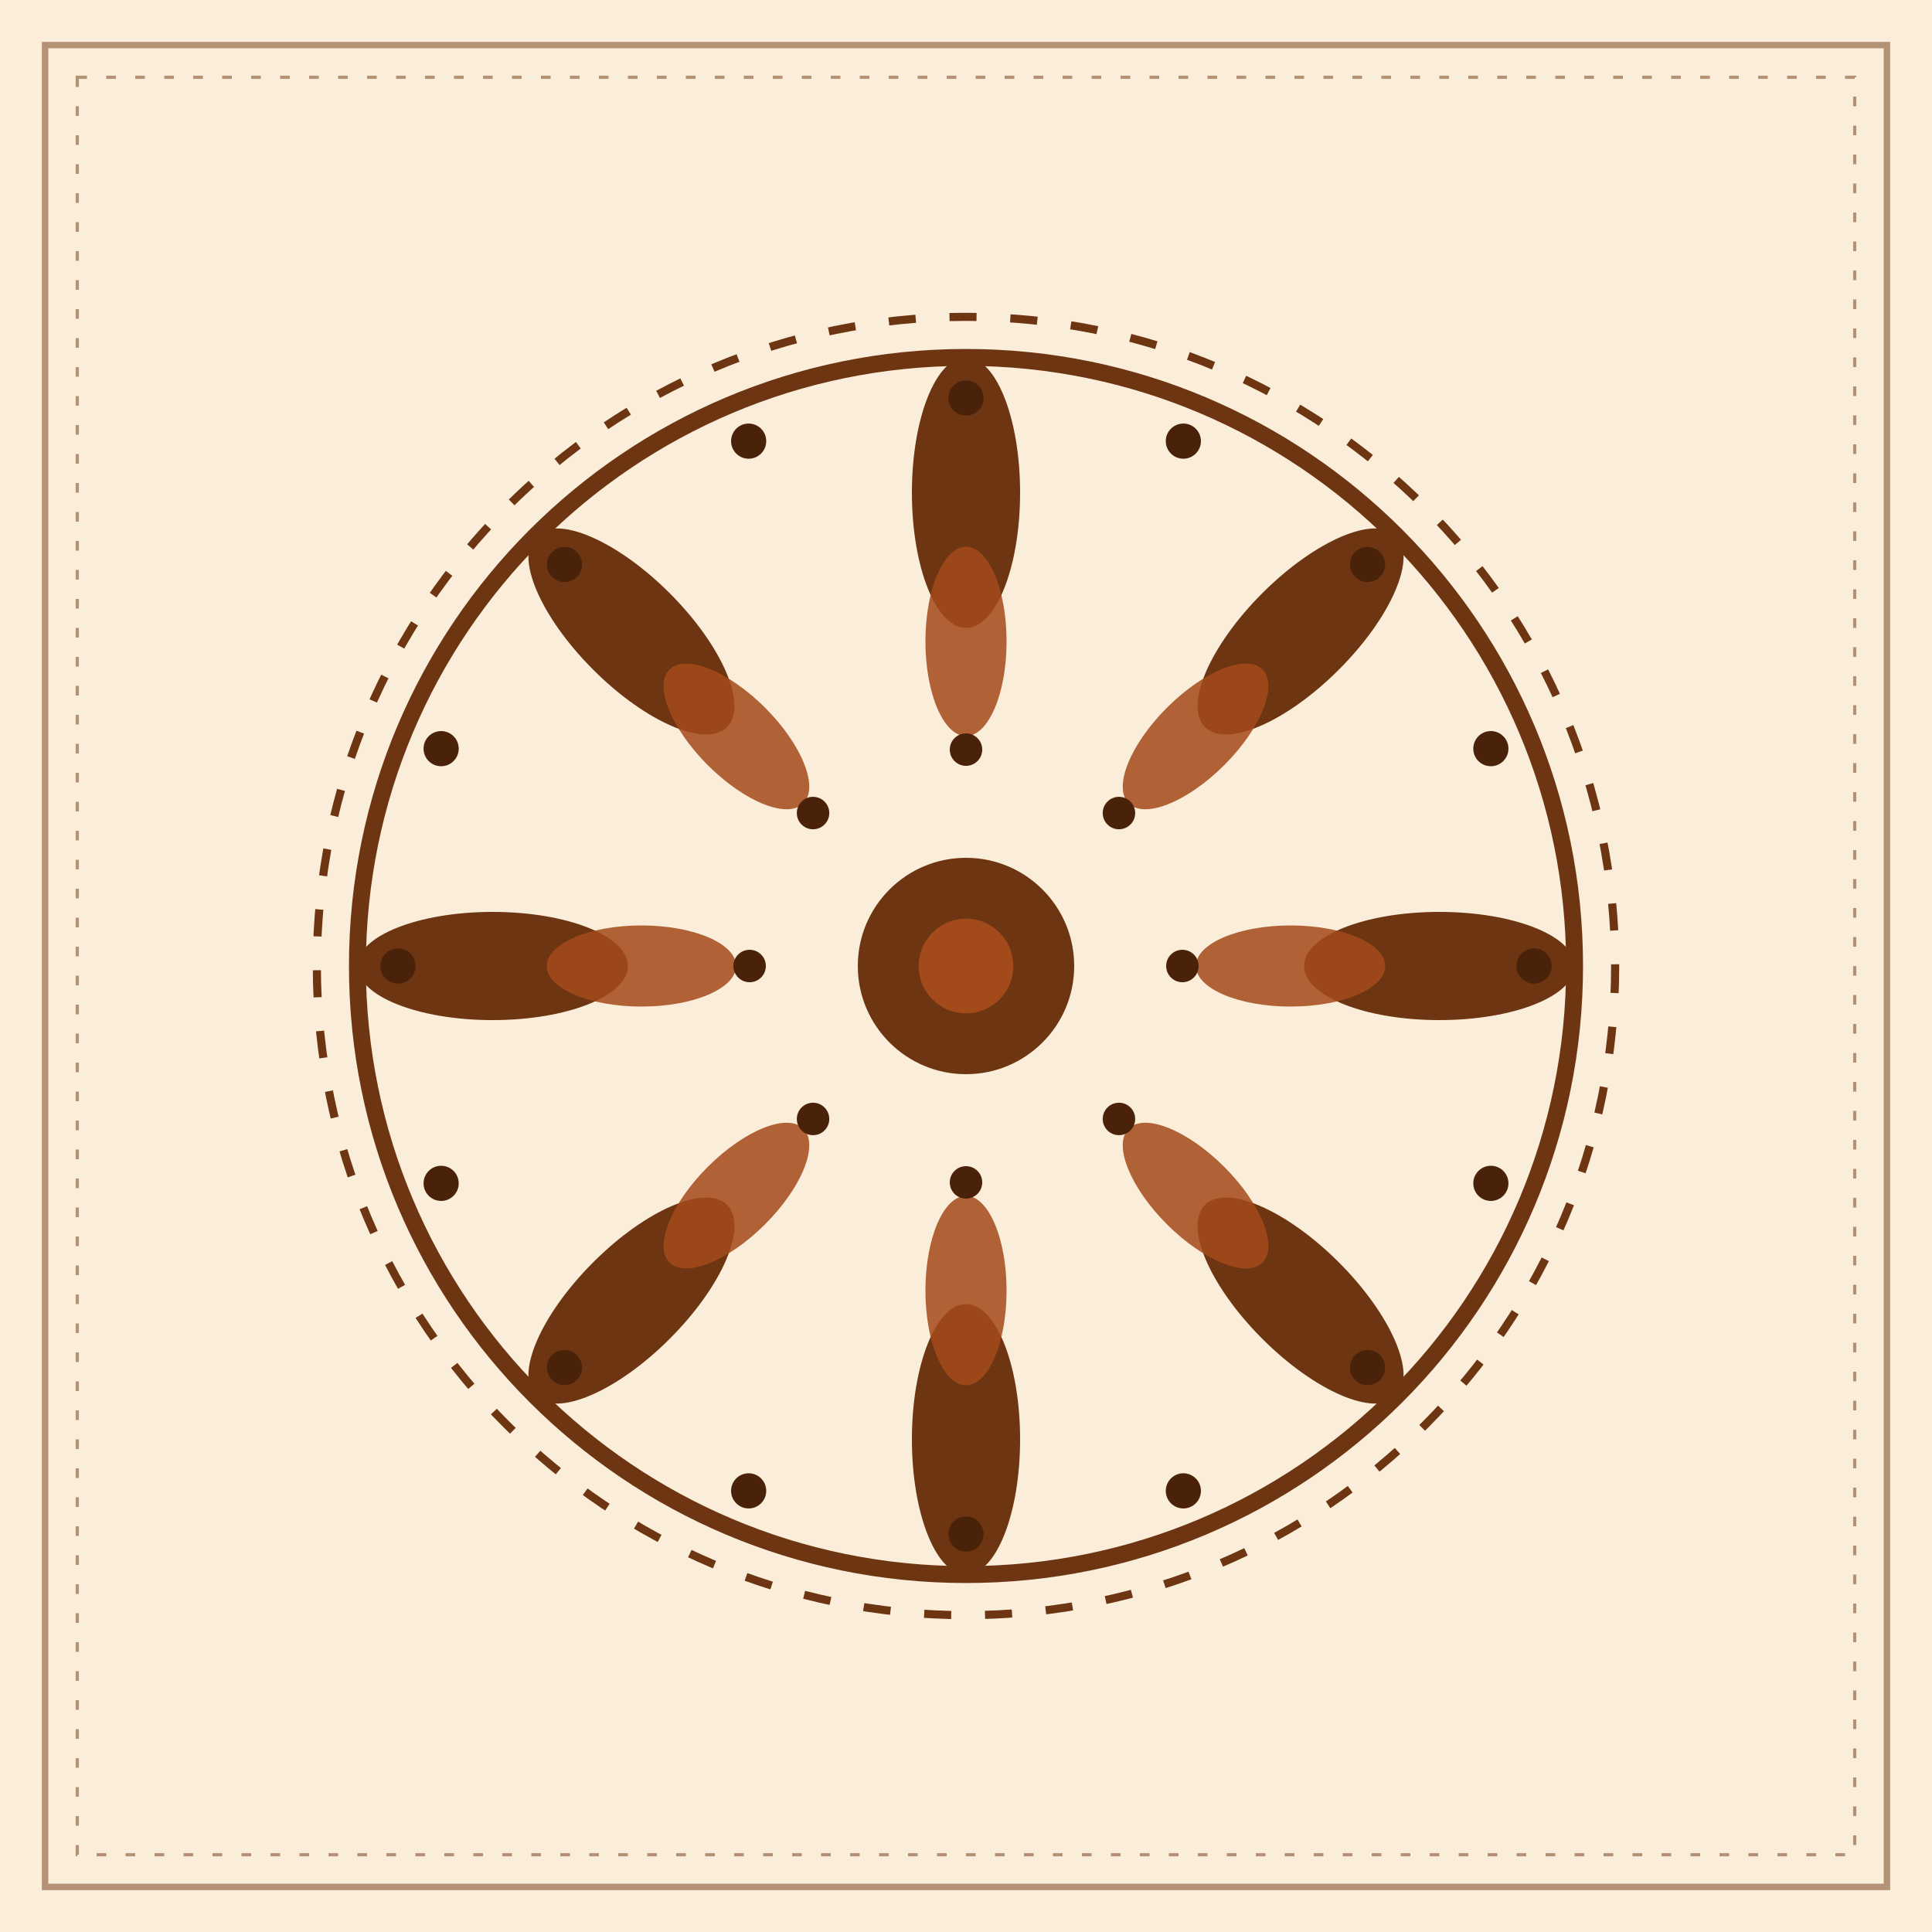
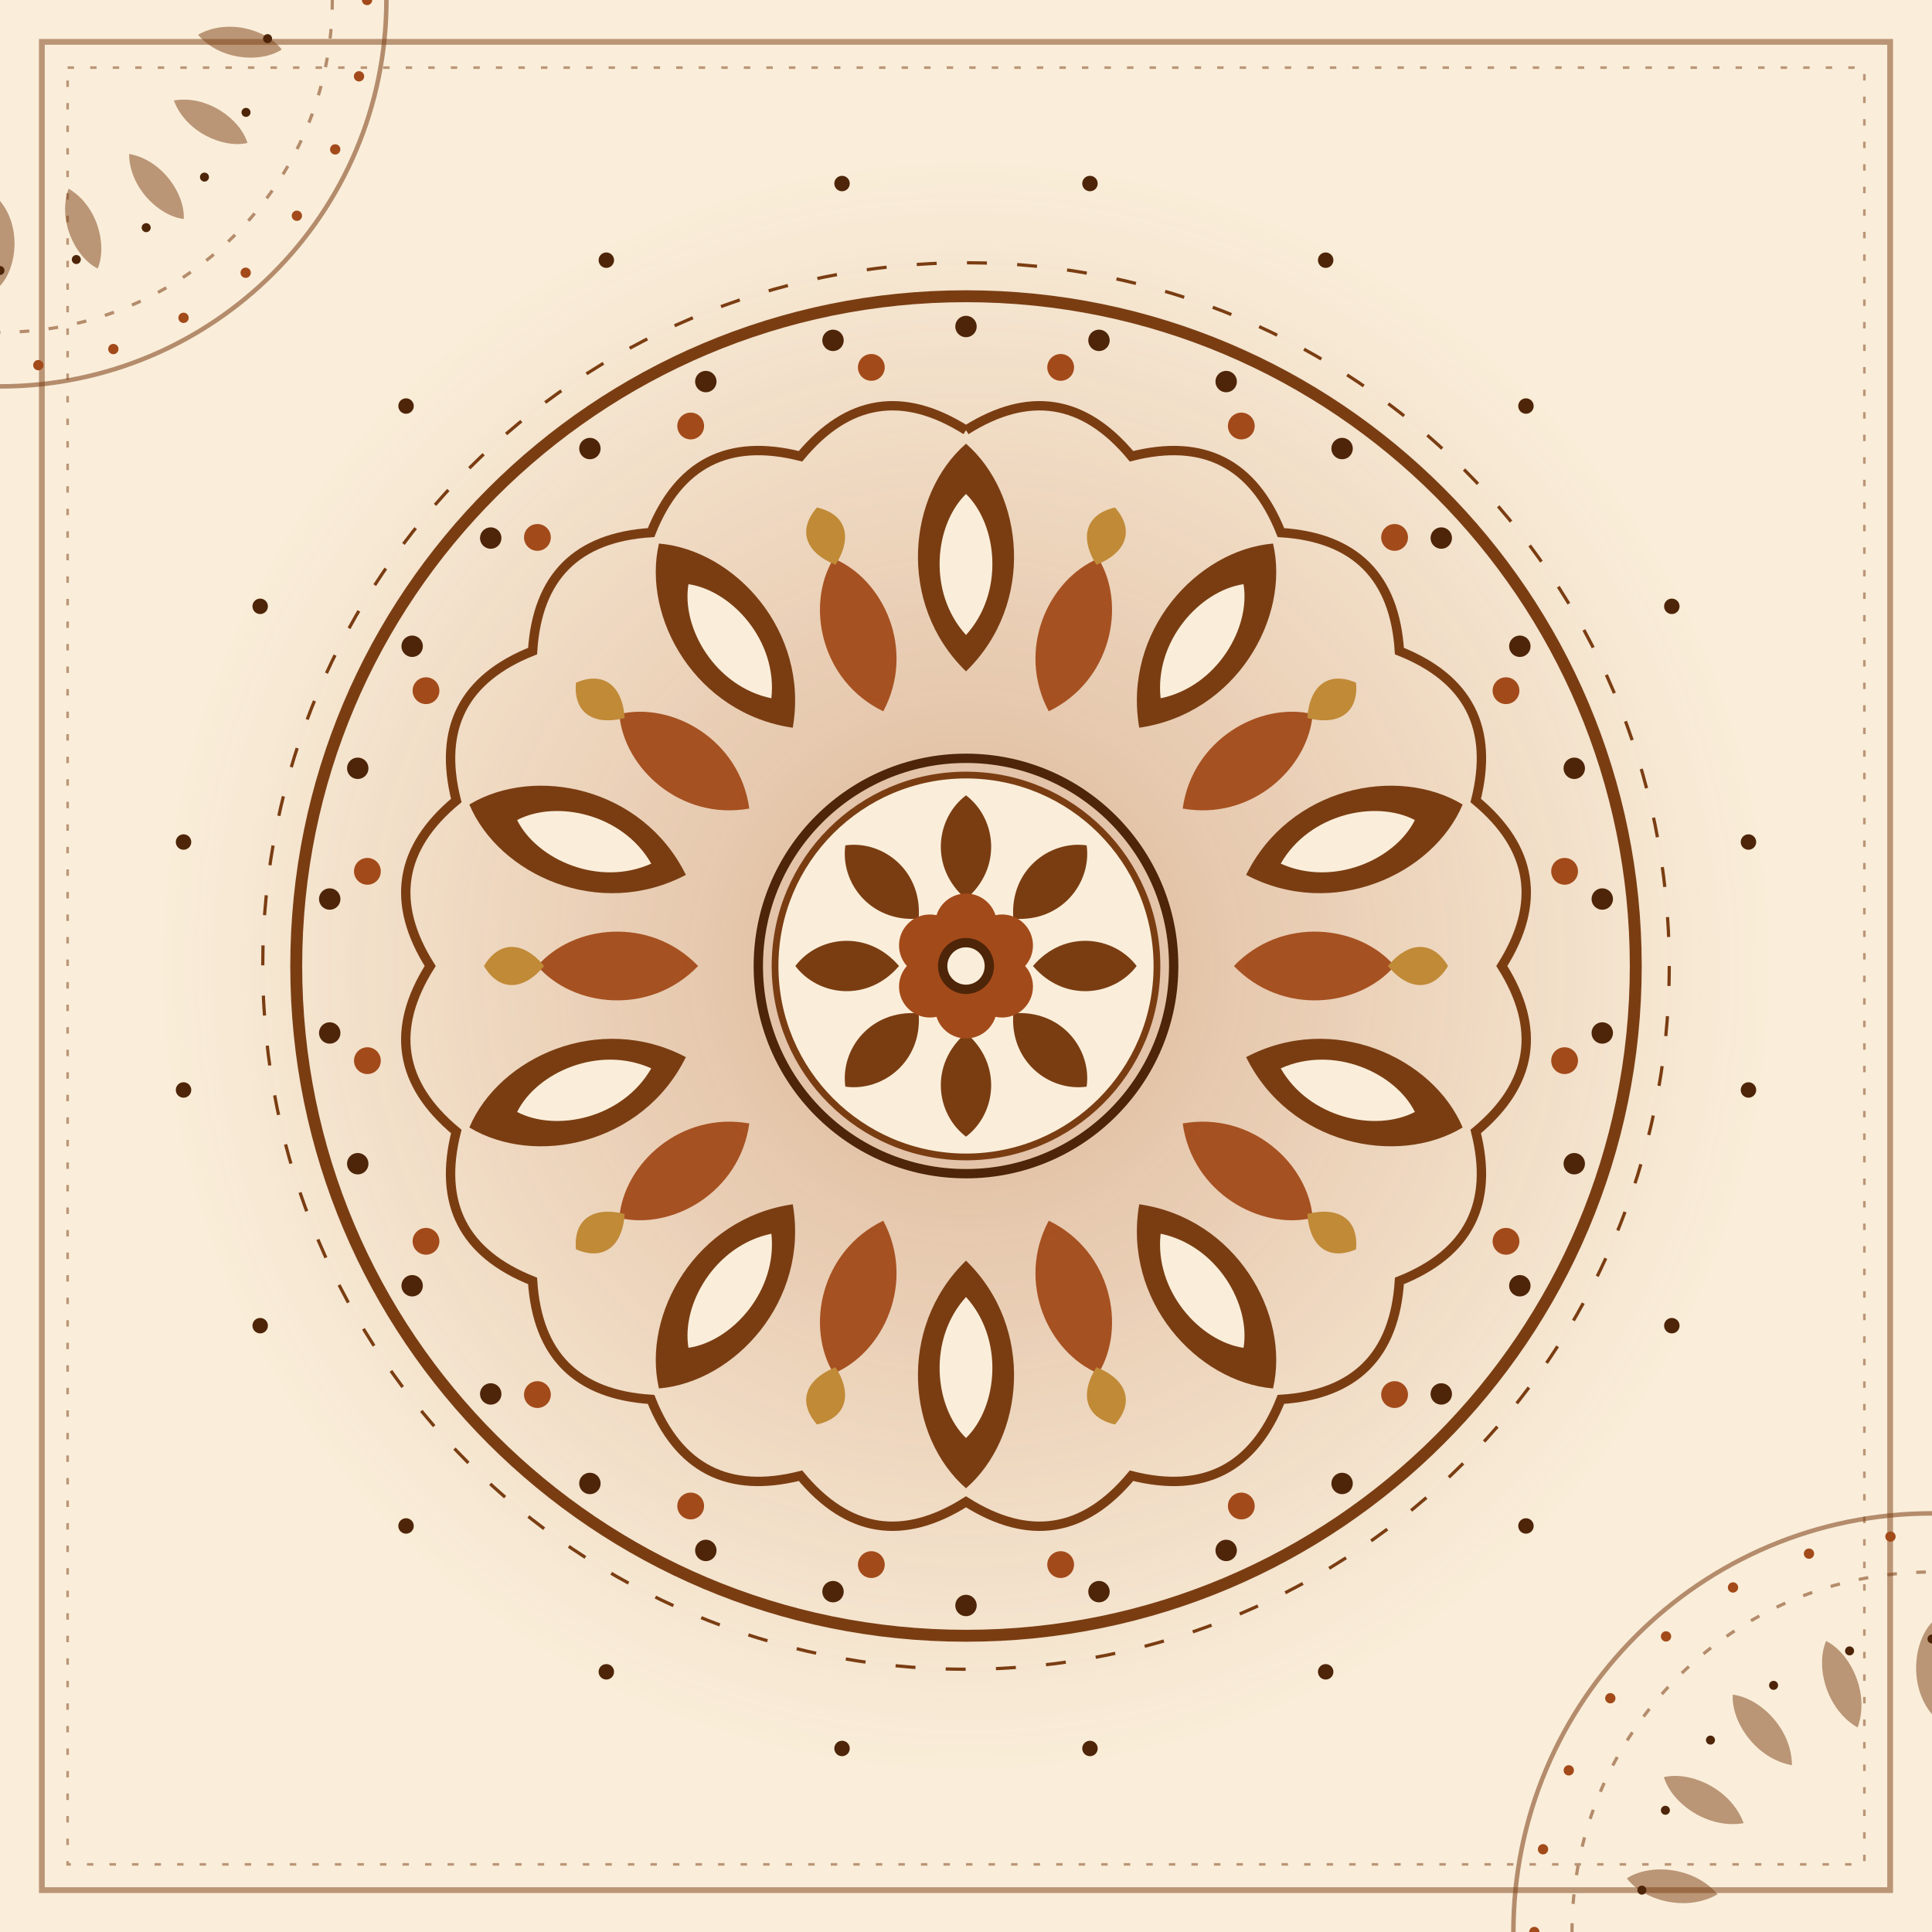
<svg xmlns="http://www.w3.org/2000/svg" viewBox="0 0 600 600">
+   <defs>
+     <radialGradient id="pglow">
+       <stop offset="0%" stop-color="#a34a1a" stop-opacity="0.34" />
+       <stop offset="70%" stop-color="#a34a1a" stop-opacity="0.10" />
+       <stop offset="100%" stop-color="#a34a1a" stop-opacity="0" />
+     </radialGradient>
+   </defs>
  <rect width="600" height="600" fill="#faeeda" />
-   <rect x="14" y="14" width="572" height="572" fill="none" stroke="#6d3512" stroke-width="2" opacity="0.5" />
-   <rect x="24" y="24" width="552" height="552" fill="none" stroke="#6d3512" stroke-width="1" stroke-dasharray="3 6" opacity="0.5" />
-   <circle cx="300" cy="300" r="189" fill="none" stroke="#6d3512" stroke-width="5.25" />
-   <circle cx="300" cy="300" r="201.6" fill="none" stroke="#6d3512" stroke-width="2.52" stroke-dasharray="8.4 10.5" />
-   <ellipse cx="300.0" cy="153.0" rx="16.8" ry="42" fill="#6d3512" opacity="1" transform="rotate(0.0 300.0 153.0)" />
-   <ellipse cx="403.9" cy="196.1" rx="16.8" ry="42" fill="#6d3512" opacity="1" transform="rotate(45.0 403.9 196.1)" />
-   <ellipse cx="447.0" cy="300.0" rx="16.8" ry="42" fill="#6d3512" opacity="1" transform="rotate(90.0 447.0 300.0)" />
-   <ellipse cx="403.9" cy="403.9" rx="16.8" ry="42" fill="#6d3512" opacity="1" transform="rotate(135.0 403.9 403.9)" />
-   <ellipse cx="300.0" cy="447.0" rx="16.8" ry="42" fill="#6d3512" opacity="1" transform="rotate(180.0 300.0 447.0)" />
-   <ellipse cx="196.1" cy="403.9" rx="16.8" ry="42" fill="#6d3512" opacity="1" transform="rotate(225.0 196.1 403.9)" />
-   <ellipse cx="153.0" cy="300.0" rx="16.8" ry="42" fill="#6d3512" opacity="1" transform="rotate(270.0 153.0 300.0)" />
-   <ellipse cx="196.1" cy="196.1" rx="16.8" ry="42" fill="#6d3512" opacity="1" transform="rotate(315.0 196.1 196.1)" />
-   <ellipse cx="300.0" cy="199.2" rx="12.6" ry="29.4" fill="#a34a1a" opacity="0.85" transform="rotate(0.0 300.0 199.2)" />
-   <ellipse cx="371.3" cy="228.7" rx="12.6" ry="29.4" fill="#a34a1a" opacity="0.85" transform="rotate(45.0 371.3 228.7)" />
-   <ellipse cx="400.8" cy="300.0" rx="12.6" ry="29.4" fill="#a34a1a" opacity="0.85" transform="rotate(90.0 400.8 300.0)" />
-   <ellipse cx="371.3" cy="371.3" rx="12.6" ry="29.4" fill="#a34a1a" opacity="0.85" transform="rotate(135.0 371.3 371.3)" />
-   <ellipse cx="300.0" cy="400.8" rx="12.6" ry="29.4" fill="#a34a1a" opacity="0.85" transform="rotate(180.0 300.0 400.8)" />
-   <ellipse cx="228.7" cy="371.3" rx="12.6" ry="29.4" fill="#a34a1a" opacity="0.85" transform="rotate(225.0 228.7 371.3)" />
-   <ellipse cx="199.2" cy="300.0" rx="12.6" ry="29.4" fill="#a34a1a" opacity="0.85" transform="rotate(270.0 199.2 300.0)" />
-   <ellipse cx="228.7" cy="228.7" rx="12.6" ry="29.4" fill="#a34a1a" opacity="0.85" transform="rotate(315.0 228.7 228.7)" />
-   <circle cx="300.0" cy="123.6" r="5.46" fill="#4a220a" />
-   <circle cx="367.5" cy="137.0" r="5.46" fill="#4a220a" />
-   <circle cx="424.7" cy="175.3" r="5.46" fill="#4a220a" />
-   <circle cx="463.0" cy="232.5" r="5.46" fill="#4a220a" />
-   <circle cx="476.4" cy="300.0" r="5.46" fill="#4a220a" />
-   <circle cx="463.0" cy="367.5" r="5.46" fill="#4a220a" />
-   <circle cx="424.7" cy="424.7" r="5.46" fill="#4a220a" />
-   <circle cx="367.5" cy="463.0" r="5.46" fill="#4a220a" />
-   <circle cx="300.0" cy="476.4" r="5.46" fill="#4a220a" />
-   <circle cx="232.5" cy="463.0" r="5.46" fill="#4a220a" />
-   <circle cx="175.3" cy="424.7" r="5.46" fill="#4a220a" />
-   <circle cx="137.0" cy="367.5" r="5.46" fill="#4a220a" />
-   <circle cx="123.6" cy="300.0" r="5.46" fill="#4a220a" />
-   <circle cx="137.0" cy="232.5" r="5.46" fill="#4a220a" />
-   <circle cx="175.3" cy="175.3" r="5.46" fill="#4a220a" />
-   <circle cx="232.5" cy="137.0" r="5.46" fill="#4a220a" />
-   <circle cx="300.0" cy="232.8" r="5.04" fill="#4a220a" />
-   <circle cx="347.5" cy="252.5" r="5.04" fill="#4a220a" />
-   <circle cx="367.2" cy="300.0" r="5.04" fill="#4a220a" />
-   <circle cx="347.5" cy="347.5" r="5.04" fill="#4a220a" />
-   <circle cx="300.0" cy="367.2" r="5.04" fill="#4a220a" />
-   <circle cx="252.5" cy="347.5" r="5.04" fill="#4a220a" />
-   <circle cx="232.8" cy="300.0" r="5.04" fill="#4a220a" />
-   <circle cx="252.5" cy="252.5" r="5.04" fill="#4a220a" />
-   <circle cx="300" cy="300" r="33.6" fill="#6d3512" />
-   <circle cx="300" cy="300" r="14.7" fill="#a34a1a" />
+   <rect x="13" y="13" width="574" height="574" fill="none" stroke="#7a3d12" stroke-width="1.8" opacity="0.5" />
+   <rect x="21" y="21" width="558" height="558" fill="none" stroke="#7a3d12" stroke-width="0.8" stroke-dasharray="2 5" opacity="0.5" />
+   <g transform="translate(0 0)">
+     <circle cx="0" cy="0" r="120" fill="none" stroke="#7a3d12" stroke-width="1.4" opacity="0.55" />
+     <circle cx="0" cy="0" r="103.2" fill="none" stroke="#7a3d12" stroke-width="1" stroke-dasharray="3 6" opacity="0.55" />
+     <g transform="translate(0 -62.4) rotate(0)">
+       <path d="M0 0 C-6.6 -7.9 -5.4 -20.6 0 -26.4 C5.4 -20.6 6.6 -7.9 0 0 Z" fill="#7a3d12" opacity="0.5" />
+     </g>
+     <g transform="translate(21.3 -58.6) rotate(20)">
+       <path d="M0 0 C-6.6 -7.9 -5.4 -20.6 0 -26.4 C5.4 -20.6 6.6 -7.9 0 0 Z" fill="#7a3d12" opacity="0.5" />
+     </g>
+     <g transform="translate(40.1 -47.8) rotate(40)">
+       <path d="M0 0 C-6.6 -7.9 -5.4 -20.6 0 -26.4 C5.4 -20.6 6.6 -7.9 0 0 Z" fill="#7a3d12" opacity="0.5" />
+     </g>
+     <g transform="translate(54 -31.2) rotate(60)">
+       <path d="M0 0 C-6.6 -7.9 -5.4 -20.6 0 -26.4 C5.4 -20.6 6.6 -7.9 0 0 Z" fill="#7a3d12" opacity="0.5" />
+     </g>
+     <g transform="translate(61.5 -10.8) rotate(80)">
+       <path d="M0 0 C-6.6 -7.9 -5.4 -20.6 0 -26.4 C5.4 -20.6 6.6 -7.9 0 0 Z" fill="#7a3d12" opacity="0.5" />
+     </g>
+     <g transform="translate(61.5 10.8) rotate(100)">
+       <path d="M0 0 C-6.6 -7.9 -5.4 -20.6 0 -26.4 C5.4 -20.6 6.6 -7.9 0 0 Z" fill="#7a3d12" opacity="0.5" />
+     </g>
+     <g transform="translate(54 31.2) rotate(120)">
+       <path d="M0 0 C-6.6 -7.9 -5.4 -20.6 0 -26.4 C5.4 -20.6 6.6 -7.9 0 0 Z" fill="#7a3d12" opacity="0.5" />
+     </g>
+     <g transform="translate(40.1 47.8) rotate(140)">
+       <path d="M0 0 C-6.6 -7.9 -5.4 -20.6 0 -26.4 C5.4 -20.6 6.6 -7.9 0 0 Z" fill="#7a3d12" opacity="0.5" />
+     </g>
+     <g transform="translate(21.3 58.6) rotate(160)">
+       <path d="M0 0 C-6.6 -7.9 -5.4 -20.6 0 -26.4 C5.4 -20.6 6.6 -7.9 0 0 Z" fill="#7a3d12" opacity="0.5" />
+     </g>
+     <g transform="translate(0 62.4) rotate(180)">
+       <path d="M0 0 C-6.6 -7.9 -5.4 -20.6 0 -26.4 C5.4 -20.6 6.6 -7.9 0 0 Z" fill="#7a3d12" opacity="0.5" />
+     </g>
+     <g transform="translate(-21.3 58.6) rotate(200)">
+       <path d="M0 0 C-6.6 -7.9 -5.4 -20.6 0 -26.4 C5.4 -20.6 6.6 -7.9 0 0 Z" fill="#7a3d12" opacity="0.5" />
+     </g>
+     <g transform="translate(-40.1 47.8) rotate(220)">
+       <path d="M0 0 C-6.6 -7.9 -5.4 -20.6 0 -26.4 C5.4 -20.6 6.6 -7.9 0 0 Z" fill="#7a3d12" opacity="0.5" />
+     </g>
+     <g transform="translate(-54 31.2) rotate(240)">
+       <path d="M0 0 C-6.6 -7.9 -5.4 -20.6 0 -26.4 C5.4 -20.6 6.6 -7.9 0 0 Z" fill="#7a3d12" opacity="0.5" />
+     </g>
+     <g transform="translate(-61.5 10.8) rotate(260)">
+       <path d="M0 0 C-6.6 -7.9 -5.4 -20.6 0 -26.4 C5.4 -20.6 6.6 -7.9 0 0 Z" fill="#7a3d12" opacity="0.5" />
+     </g>
+     <g transform="translate(-61.5 -10.8) rotate(280)">
+       <path d="M0 0 C-6.6 -7.9 -5.4 -20.6 0 -26.4 C5.4 -20.6 6.6 -7.9 0 0 Z" fill="#7a3d12" opacity="0.5" />
+     </g>
+     <g transform="translate(-54 -31.2) rotate(300)">
+       <path d="M0 0 C-6.6 -7.9 -5.4 -20.6 0 -26.4 C5.4 -20.6 6.6 -7.9 0 0 Z" fill="#7a3d12" opacity="0.5" />
+     </g>
+     <g transform="translate(-40.1 -47.8) rotate(320)">
+       <path d="M0 0 C-6.6 -7.9 -5.4 -20.6 0 -26.4 C5.4 -20.6 6.6 -7.9 0 0 Z" fill="#7a3d12" opacity="0.5" />
+     </g>
+     <g transform="translate(-21.3 -58.6) rotate(340)">
+       <path d="M0 0 C-6.6 -7.9 -5.4 -20.6 0 -26.4 C5.4 -20.6 6.6 -7.9 0 0 Z" fill="#7a3d12" opacity="0.5" />
+     </g>
+     <circle cx="11.9" cy="-113.4" r="1.6" fill="#a34a1a" />
+     <circle cx="35.2" cy="-108.4" r="1.6" fill="#a34a1a" />
+     <circle cx="57" cy="-98.7" r="1.6" fill="#a34a1a" />
+     <circle cx="76.3" cy="-84.7" r="1.6" fill="#a34a1a" />
+     <circle cx="92.2" cy="-67" r="1.6" fill="#a34a1a" />
+     <circle cx="104.1" cy="-46.4" r="1.6" fill="#a34a1a" />
+     <circle cx="111.5" cy="-23.7" r="1.6" fill="#a34a1a" />
+     <circle cx="114" cy="0" r="1.6" fill="#a34a1a" />
+     <circle cx="111.5" cy="23.7" r="1.6" fill="#a34a1a" />
+     <circle cx="104.1" cy="46.4" r="1.6" fill="#a34a1a" />
+     <circle cx="92.2" cy="67" r="1.6" fill="#a34a1a" />
+     <circle cx="76.3" cy="84.7" r="1.6" fill="#a34a1a" />
+     <circle cx="57" cy="98.7" r="1.6" fill="#a34a1a" />
+     <circle cx="35.2" cy="108.4" r="1.6" fill="#a34a1a" />
+     <circle cx="11.9" cy="113.4" r="1.6" fill="#a34a1a" />
+     <circle cx="-11.9" cy="113.4" r="1.6" fill="#a34a1a" />
+     <circle cx="-35.2" cy="108.4" r="1.6" fill="#a34a1a" />
+     <circle cx="-57" cy="98.7" r="1.6" fill="#a34a1a" />
+     <circle cx="-76.3" cy="84.7" r="1.6" fill="#a34a1a" />
+     <circle cx="-92.2" cy="67" r="1.6" fill="#a34a1a" />
+     <circle cx="-104.1" cy="46.4" r="1.6" fill="#a34a1a" />
+     <circle cx="-111.5" cy="23.7" r="1.6" fill="#a34a1a" />
+     <circle cx="-114" cy="0" r="1.6" fill="#a34a1a" />
+     <circle cx="-111.5" cy="-23.7" r="1.6" fill="#a34a1a" />
+     <circle cx="-104.1" cy="-46.4" r="1.6" fill="#a34a1a" />
+     <circle cx="-92.2" cy="-67" r="1.6" fill="#a34a1a" />
+     <circle cx="-76.3" cy="-84.7" r="1.6" fill="#a34a1a" />
+     <circle cx="-57" cy="-98.7" r="1.6" fill="#a34a1a" />
+     <circle cx="-35.2" cy="-108.4" r="1.6" fill="#a34a1a" />
+     <circle cx="-11.9" cy="-113.4" r="1.6" fill="#a34a1a" />
+     <circle cx="0" cy="-84" r="1.4" fill="#4e2508" />
+     <circle cx="23.7" cy="-80.6" r="1.4" fill="#4e2508" />
+     <circle cx="45.4" cy="-70.7" r="1.4" fill="#4e2508" />
+     <circle cx="63.5" cy="-55" r="1.4" fill="#4e2508" />
+     <circle cx="76.4" cy="-34.9" r="1.4" fill="#4e2508" />
+     <circle cx="83.1" cy="-12" r="1.4" fill="#4e2508" />
+     <circle cx="83.1" cy="12" r="1.4" fill="#4e2508" />
+     <circle cx="76.4" cy="34.9" r="1.4" fill="#4e2508" />
+     <circle cx="63.5" cy="55" r="1.4" fill="#4e2508" />
+     <circle cx="45.4" cy="70.7" r="1.4" fill="#4e2508" />
+     <circle cx="23.7" cy="80.6" r="1.4" fill="#4e2508" />
+     <circle cx="0" cy="84" r="1.4" fill="#4e2508" />
+     <circle cx="-23.7" cy="80.6" r="1.4" fill="#4e2508" />
+     <circle cx="-45.4" cy="70.7" r="1.4" fill="#4e2508" />
+     <circle cx="-63.5" cy="55" r="1.4" fill="#4e2508" />
+     <circle cx="-76.4" cy="34.9" r="1.4" fill="#4e2508" />
+     <circle cx="-83.1" cy="12" r="1.4" fill="#4e2508" />
+     <circle cx="-83.1" cy="-12" r="1.4" fill="#4e2508" />
+     <circle cx="-76.4" cy="-34.9" r="1.4" fill="#4e2508" />
+     <circle cx="-63.5" cy="-55" r="1.4" fill="#4e2508" />
+     <circle cx="-45.4" cy="-70.7" r="1.4" fill="#4e2508" />
+     <circle cx="-23.7" cy="-80.6" r="1.4" fill="#4e2508" />
+   </g>
+   <g transform="translate(600 600)">
+     <circle cx="0" cy="0" r="130" fill="none" stroke="#7a3d12" stroke-width="1.4" opacity="0.55" />
+     <circle cx="0" cy="0" r="111.8" fill="none" stroke="#7a3d12" stroke-width="1" stroke-dasharray="3 6" opacity="0.55" />
+     <g transform="translate(0 -67.6) rotate(0)">
+       <path d="M0 0 C-7.2 -8.6 -5.9 -22.3 0 -28.6 C5.9 -22.3 7.2 -8.6 0 0 Z" fill="#7a3d12" opacity="0.5" />
+     </g>
+     <g transform="translate(23.1 -63.5) rotate(20)">
+       <path d="M0 0 C-7.2 -8.6 -5.9 -22.3 0 -28.6 C5.9 -22.3 7.2 -8.6 0 0 Z" fill="#7a3d12" opacity="0.5" />
+     </g>
+     <g transform="translate(43.5 -51.8) rotate(40)">
+       <path d="M0 0 C-7.2 -8.6 -5.9 -22.3 0 -28.6 C5.9 -22.3 7.2 -8.6 0 0 Z" fill="#7a3d12" opacity="0.5" />
+     </g>
+     <g transform="translate(58.5 -33.8) rotate(60)">
+       <path d="M0 0 C-7.2 -8.6 -5.9 -22.3 0 -28.6 C5.9 -22.3 7.2 -8.6 0 0 Z" fill="#7a3d12" opacity="0.5" />
+     </g>
+     <g transform="translate(66.6 -11.7) rotate(80)">
+       <path d="M0 0 C-7.2 -8.6 -5.9 -22.3 0 -28.6 C5.9 -22.3 7.2 -8.6 0 0 Z" fill="#7a3d12" opacity="0.5" />
+     </g>
+     <g transform="translate(66.6 11.7) rotate(100)">
+       <path d="M0 0 C-7.2 -8.6 -5.9 -22.3 0 -28.6 C5.9 -22.3 7.2 -8.6 0 0 Z" fill="#7a3d12" opacity="0.5" />
+     </g>
+     <g transform="translate(58.5 33.8) rotate(120)">
+       <path d="M0 0 C-7.2 -8.6 -5.9 -22.3 0 -28.6 C5.9 -22.3 7.2 -8.6 0 0 Z" fill="#7a3d12" opacity="0.5" />
+     </g>
+     <g transform="translate(43.5 51.8) rotate(140)">
+       <path d="M0 0 C-7.2 -8.6 -5.9 -22.3 0 -28.6 C5.9 -22.3 7.2 -8.6 0 0 Z" fill="#7a3d12" opacity="0.5" />
+     </g>
+     <g transform="translate(23.1 63.5) rotate(160)">
+       <path d="M0 0 C-7.2 -8.6 -5.9 -22.3 0 -28.6 C5.9 -22.3 7.2 -8.6 0 0 Z" fill="#7a3d12" opacity="0.5" />
+     </g>
+     <g transform="translate(0 67.6) rotate(180)">
+       <path d="M0 0 C-7.2 -8.6 -5.9 -22.3 0 -28.6 C5.9 -22.3 7.2 -8.6 0 0 Z" fill="#7a3d12" opacity="0.5" />
+     </g>
+     <g transform="translate(-23.1 63.5) rotate(200)">
+       <path d="M0 0 C-7.2 -8.6 -5.9 -22.3 0 -28.6 C5.9 -22.3 7.2 -8.6 0 0 Z" fill="#7a3d12" opacity="0.5" />
+     </g>
+     <g transform="translate(-43.5 51.8) rotate(220)">
+       <path d="M0 0 C-7.2 -8.6 -5.9 -22.3 0 -28.6 C5.9 -22.3 7.2 -8.6 0 0 Z" fill="#7a3d12" opacity="0.5" />
+     </g>
+     <g transform="translate(-58.5 33.8) rotate(240)">
+       <path d="M0 0 C-7.2 -8.6 -5.9 -22.3 0 -28.6 C5.9 -22.3 7.2 -8.6 0 0 Z" fill="#7a3d12" opacity="0.5" />
+     </g>
+     <g transform="translate(-66.6 11.7) rotate(260)">
+       <path d="M0 0 C-7.2 -8.6 -5.9 -22.3 0 -28.6 C5.9 -22.3 7.2 -8.6 0 0 Z" fill="#7a3d12" opacity="0.5" />
+     </g>
+     <g transform="translate(-66.6 -11.7) rotate(280)">
+       <path d="M0 0 C-7.2 -8.6 -5.9 -22.3 0 -28.6 C5.9 -22.3 7.2 -8.6 0 0 Z" fill="#7a3d12" opacity="0.5" />
+     </g>
+     <g transform="translate(-58.5 -33.8) rotate(300)">
+       <path d="M0 0 C-7.2 -8.6 -5.9 -22.3 0 -28.6 C5.9 -22.3 7.2 -8.6 0 0 Z" fill="#7a3d12" opacity="0.5" />
+     </g>
+     <g transform="translate(-43.5 -51.8) rotate(320)">
+       <path d="M0 0 C-7.2 -8.6 -5.9 -22.3 0 -28.6 C5.9 -22.3 7.2 -8.6 0 0 Z" fill="#7a3d12" opacity="0.5" />
+     </g>
+     <g transform="translate(-23.1 -63.5) rotate(340)">
+       <path d="M0 0 C-7.2 -8.6 -5.9 -22.3 0 -28.6 C5.9 -22.3 7.2 -8.6 0 0 Z" fill="#7a3d12" opacity="0.5" />
+     </g>
+     <circle cx="12.9" cy="-122.8" r="1.6" fill="#a34a1a" />
+     <circle cx="38.2" cy="-117.5" r="1.6" fill="#a34a1a" />
+     <circle cx="61.8" cy="-107" r="1.6" fill="#a34a1a" />
+     <circle cx="82.6" cy="-91.8" r="1.6" fill="#a34a1a" />
+     <circle cx="99.9" cy="-72.6" r="1.6" fill="#a34a1a" />
+     <circle cx="112.8" cy="-50.2" r="1.6" fill="#a34a1a" />
+     <circle cx="120.8" cy="-25.7" r="1.6" fill="#a34a1a" />
+     <circle cx="123.5" cy="0" r="1.6" fill="#a34a1a" />
+     <circle cx="120.8" cy="25.7" r="1.6" fill="#a34a1a" />
+     <circle cx="112.8" cy="50.2" r="1.6" fill="#a34a1a" />
+     <circle cx="99.9" cy="72.6" r="1.6" fill="#a34a1a" />
+     <circle cx="82.6" cy="91.8" r="1.6" fill="#a34a1a" />
+     <circle cx="61.8" cy="107" r="1.6" fill="#a34a1a" />
+     <circle cx="38.2" cy="117.5" r="1.6" fill="#a34a1a" />
+     <circle cx="12.9" cy="122.8" r="1.6" fill="#a34a1a" />
+     <circle cx="-12.9" cy="122.8" r="1.6" fill="#a34a1a" />
+     <circle cx="-38.2" cy="117.5" r="1.6" fill="#a34a1a" />
+     <circle cx="-61.7" cy="107" r="1.6" fill="#a34a1a" />
+     <circle cx="-82.6" cy="91.8" r="1.6" fill="#a34a1a" />
+     <circle cx="-99.9" cy="72.6" r="1.6" fill="#a34a1a" />
+     <circle cx="-112.8" cy="50.2" r="1.6" fill="#a34a1a" />
+     <circle cx="-120.8" cy="25.7" r="1.6" fill="#a34a1a" />
+     <circle cx="-123.5" cy="0" r="1.6" fill="#a34a1a" />
+     <circle cx="-120.8" cy="-25.7" r="1.6" fill="#a34a1a" />
+     <circle cx="-112.8" cy="-50.2" r="1.6" fill="#a34a1a" />
+     <circle cx="-99.9" cy="-72.6" r="1.6" fill="#a34a1a" />
+     <circle cx="-82.6" cy="-91.8" r="1.6" fill="#a34a1a" />
+     <circle cx="-61.8" cy="-107" r="1.6" fill="#a34a1a" />
+     <circle cx="-38.2" cy="-117.5" r="1.6" fill="#a34a1a" />
+     <circle cx="-12.9" cy="-122.8" r="1.6" fill="#a34a1a" />
+     <circle cx="0" cy="-91" r="1.4" fill="#4e2508" />
+     <circle cx="25.6" cy="-87.3" r="1.4" fill="#4e2508" />
+     <circle cx="49.2" cy="-76.6" r="1.4" fill="#4e2508" />
+     <circle cx="68.8" cy="-59.6" r="1.4" fill="#4e2508" />
+     <circle cx="82.8" cy="-37.8" r="1.4" fill="#4e2508" />
+     <circle cx="90.1" cy="-13" r="1.4" fill="#4e2508" />
+     <circle cx="90.1" cy="13" r="1.4" fill="#4e2508" />
+     <circle cx="82.8" cy="37.8" r="1.4" fill="#4e2508" />
+     <circle cx="68.8" cy="59.6" r="1.4" fill="#4e2508" />
+     <circle cx="49.2" cy="76.6" r="1.4" fill="#4e2508" />
+     <circle cx="25.6" cy="87.3" r="1.4" fill="#4e2508" />
+     <circle cx="0" cy="91" r="1.4" fill="#4e2508" />
+     <circle cx="-25.6" cy="87.3" r="1.4" fill="#4e2508" />
+     <circle cx="-49.2" cy="76.6" r="1.4" fill="#4e2508" />
+     <circle cx="-68.8" cy="59.6" r="1.4" fill="#4e2508" />
+     <circle cx="-82.8" cy="37.8" r="1.4" fill="#4e2508" />
+     <circle cx="-90.1" cy="13" r="1.4" fill="#4e2508" />
+     <circle cx="-90.1" cy="-13" r="1.4" fill="#4e2508" />
+     <circle cx="-82.8" cy="-37.8" r="1.4" fill="#4e2508" />
+     <circle cx="-68.8" cy="-59.6" r="1.4" fill="#4e2508" />
+     <circle cx="-49.2" cy="-76.6" r="1.4" fill="#4e2508" />
+     <circle cx="-25.6" cy="-87.3" r="1.4" fill="#4e2508" />
+   </g>
+   <circle cx="300" cy="300" r="250" fill="url(#pglow)" />
+   <circle cx="300" cy="300" r="208" fill="none" stroke="#7a3d12" stroke-width="3.7" />
+   <circle cx="300" cy="300" r="218.4" fill="none" stroke="#7a3d12" stroke-width="1" stroke-dasharray="6.2 9.4" />
+   <circle cx="300" cy="101.4" r="3.328" fill="#4e2508" />
+   <circle cx="341.3" cy="105.7" r="3.328" fill="#4e2508" />
+   <circle cx="380.8" cy="118.5" r="3.328" fill="#4e2508" />
+   <circle cx="416.8" cy="139.3" r="3.328" fill="#4e2508" />
+   <circle cx="447.6" cy="167.1" r="3.328" fill="#4e2508" />
+   <circle cx="472" cy="200.7" r="3.328" fill="#4e2508" />
+   <circle cx="488.9" cy="238.6" r="3.328" fill="#4e2508" />
+   <circle cx="497.6" cy="279.2" r="3.328" fill="#4e2508" />
+   <circle cx="497.6" cy="320.8" r="3.328" fill="#4e2508" />
+   <circle cx="488.9" cy="361.4" r="3.328" fill="#4e2508" />
+   <circle cx="472" cy="399.3" r="3.328" fill="#4e2508" />
+   <circle cx="447.6" cy="432.9" r="3.328" fill="#4e2508" />
+   <circle cx="416.8" cy="460.7" r="3.328" fill="#4e2508" />
+   <circle cx="380.8" cy="481.5" r="3.328" fill="#4e2508" />
+   <circle cx="341.3" cy="494.3" r="3.328" fill="#4e2508" />
+   <circle cx="300" cy="498.6" r="3.328" fill="#4e2508" />
+   <circle cx="258.7" cy="494.3" r="3.328" fill="#4e2508" />
+   <circle cx="219.2" cy="481.5" r="3.328" fill="#4e2508" />
+   <circle cx="183.2" cy="460.7" r="3.328" fill="#4e2508" />
+   <circle cx="152.4" cy="432.9" r="3.328" fill="#4e2508" />
+   <circle cx="128" cy="399.3" r="3.328" fill="#4e2508" />
+   <circle cx="111.1" cy="361.4" r="3.328" fill="#4e2508" />
+   <circle cx="102.4" cy="320.8" r="3.328" fill="#4e2508" />
+   <circle cx="102.4" cy="279.2" r="3.328" fill="#4e2508" />
+   <circle cx="111.1" cy="238.6" r="3.328" fill="#4e2508" />
+   <circle cx="128" cy="200.7" r="3.328" fill="#4e2508" />
+   <circle cx="152.4" cy="167.1" r="3.328" fill="#4e2508" />
+   <circle cx="183.2" cy="139.3" r="3.328" fill="#4e2508" />
+   <circle cx="219.2" cy="118.5" r="3.328" fill="#4e2508" />
+   <circle cx="258.7" cy="105.7" r="3.328" fill="#4e2508" />
+   <path d="M300 133.6 Q329.3 115.1 351.4 141.7  Q385 133.2 397.8 165.4  Q432.4 167.6 434.6 202.2  Q466.8 215 458.3 248.6  Q484.9 270.7 466.4 300  Q484.9 329.3 458.3 351.4  Q466.8 385 434.6 397.8  Q432.4 432.4 397.8 434.6  Q385 466.8 351.4 458.3  Q329.3 484.9 300 466.4  Q270.7 484.9 248.6 458.3  Q215 466.8 202.2 434.6  Q167.6 432.4 165.4 397.8  Q133.2 385 141.7 351.4  Q115.1 329.3 133.6 300  Q115.1 270.7 141.7 248.6  Q133.2 215 165.4 202.2  Q167.6 167.6 202.2 165.4  Q215 133.2 248.6 141.7  Q270.7 115.1 300 133.6 " fill="none" stroke="#7a3d12" stroke-width="2.912" />
+   <circle cx="329.4" cy="114.1" r="4.16" fill="#a34a1a" />
+   <circle cx="385.5" cy="132.3" r="4.16" fill="#a34a1a" />
+   <circle cx="433.1" cy="166.9" r="4.16" fill="#a34a1a" />
+   <circle cx="467.7" cy="214.5" r="4.16" fill="#a34a1a" />
+   <circle cx="485.9" cy="270.6" r="4.16" fill="#a34a1a" />
+   <circle cx="485.9" cy="329.4" r="4.16" fill="#a34a1a" />
+   <circle cx="467.7" cy="385.5" r="4.16" fill="#a34a1a" />
+   <circle cx="433.1" cy="433.1" r="4.16" fill="#a34a1a" />
+   <circle cx="385.5" cy="467.7" r="4.16" fill="#a34a1a" />
+   <circle cx="329.4" cy="485.9" r="4.16" fill="#a34a1a" />
+   <circle cx="270.6" cy="485.9" r="4.16" fill="#a34a1a" />
+   <circle cx="214.5" cy="467.7" r="4.16" fill="#a34a1a" />
+   <circle cx="166.9" cy="433.1" r="4.16" fill="#a34a1a" />
+   <circle cx="132.3" cy="385.5" r="4.16" fill="#a34a1a" />
+   <circle cx="114.1" cy="329.4" r="4.16" fill="#a34a1a" />
+   <circle cx="114.1" cy="270.6" r="4.16" fill="#a34a1a" />
+   <circle cx="132.3" cy="214.5" r="4.16" fill="#a34a1a" />
+   <circle cx="166.9" cy="166.9" r="4.16" fill="#a34a1a" />
+   <circle cx="214.5" cy="132.3" r="4.16" fill="#a34a1a" />
+   <circle cx="270.6" cy="114.1" r="4.16" fill="#a34a1a" />
+   <g transform="translate(300 208.5) rotate(0)">
+     <path d="M0 0 C-21.8 -21.2 -17.9 -55.2 0 -70.7 C17.9 -55.2 21.8 -21.2 0 0 Z" fill="#7a3d12" opacity="1" />
+     <path d="M0 0 C-12 -13.2 -9.8 -34.2 0 -43.8 C9.8 -34.2 12 -13.2 0 0 Z" fill="#faeeda" transform="translate(0 -11.3)" />
+   </g>
+   <g transform="translate(353.8 226) rotate(36)">
+     <path d="M0 0 C-21.8 -21.2 -17.9 -55.2 0 -70.7 C17.9 -55.2 21.8 -21.2 0 0 Z" fill="#7a3d12" opacity="1" />
+     <path d="M0 0 C-12 -13.2 -9.8 -34.2 0 -43.8 C9.8 -34.2 12 -13.2 0 0 Z" fill="#faeeda" transform="translate(0 -11.3)" />
+   </g>
+   <g transform="translate(387 271.7) rotate(72)">
+     <path d="M0 0 C-21.8 -21.2 -17.9 -55.2 0 -70.7 C17.9 -55.2 21.8 -21.2 0 0 Z" fill="#7a3d12" opacity="1" />
+     <path d="M0 0 C-12 -13.2 -9.8 -34.2 0 -43.8 C9.8 -34.2 12 -13.2 0 0 Z" fill="#faeeda" transform="translate(0 -11.3)" />
+   </g>
+   <g transform="translate(387 328.3) rotate(108)">
+     <path d="M0 0 C-21.8 -21.2 -17.9 -55.2 0 -70.7 C17.9 -55.2 21.8 -21.2 0 0 Z" fill="#7a3d12" opacity="1" />
+     <path d="M0 0 C-12 -13.2 -9.8 -34.2 0 -43.8 C9.8 -34.2 12 -13.2 0 0 Z" fill="#faeeda" transform="translate(0 -11.3)" />
+   </g>
+   <g transform="translate(353.8 374) rotate(144)">
+     <path d="M0 0 C-21.8 -21.2 -17.9 -55.2 0 -70.7 C17.9 -55.2 21.8 -21.2 0 0 Z" fill="#7a3d12" opacity="1" />
+     <path d="M0 0 C-12 -13.2 -9.8 -34.2 0 -43.8 C9.8 -34.2 12 -13.2 0 0 Z" fill="#faeeda" transform="translate(0 -11.3)" />
+   </g>
+   <g transform="translate(300 391.5) rotate(180)">
+     <path d="M0 0 C-21.8 -21.2 -17.9 -55.2 0 -70.7 C17.9 -55.2 21.8 -21.2 0 0 Z" fill="#7a3d12" opacity="1" />
+     <path d="M0 0 C-12 -13.2 -9.8 -34.2 0 -43.8 C9.8 -34.2 12 -13.2 0 0 Z" fill="#faeeda" transform="translate(0 -11.3)" />
+   </g>
+   <g transform="translate(246.2 374) rotate(216)">
+     <path d="M0 0 C-21.8 -21.2 -17.9 -55.2 0 -70.7 C17.9 -55.2 21.8 -21.2 0 0 Z" fill="#7a3d12" opacity="1" />
+     <path d="M0 0 C-12 -13.2 -9.8 -34.2 0 -43.8 C9.8 -34.2 12 -13.2 0 0 Z" fill="#faeeda" transform="translate(0 -11.3)" />
+   </g>
+   <g transform="translate(213 328.3) rotate(252)">
+     <path d="M0 0 C-21.8 -21.2 -17.9 -55.2 0 -70.7 C17.9 -55.2 21.8 -21.2 0 0 Z" fill="#7a3d12" opacity="1" />
+     <path d="M0 0 C-12 -13.2 -9.8 -34.2 0 -43.8 C9.8 -34.2 12 -13.2 0 0 Z" fill="#faeeda" transform="translate(0 -11.3)" />
+   </g>
+   <g transform="translate(213 271.7) rotate(288)">
+     <path d="M0 0 C-21.8 -21.2 -17.9 -55.2 0 -70.7 C17.9 -55.2 21.8 -21.2 0 0 Z" fill="#7a3d12" opacity="1" />
+     <path d="M0 0 C-12 -13.2 -9.8 -34.2 0 -43.8 C9.8 -34.2 12 -13.2 0 0 Z" fill="#faeeda" transform="translate(0 -11.3)" />
+   </g>
+   <g transform="translate(246.2 226) rotate(324)">
+     <path d="M0 0 C-21.8 -21.2 -17.9 -55.2 0 -70.7 C17.9 -55.2 21.8 -21.2 0 0 Z" fill="#7a3d12" opacity="1" />
+     <path d="M0 0 C-12 -13.2 -9.8 -34.2 0 -43.8 C9.8 -34.2 12 -13.2 0 0 Z" fill="#faeeda" transform="translate(0 -11.3)" />
+   </g>
+   <g transform="translate(325.7 220.9) rotate(18)">
+     <path d="M0 0 C-15.6 -15 -12.8 -38.9 0 -49.9 C12.8 -38.9 15.6 -15 0 0 Z" fill="#a34a1a" opacity="0.95" />
+   </g>
+   <g transform="translate(367.3 251.1) rotate(54)">
+     <path d="M0 0 C-15.6 -15 -12.8 -38.9 0 -49.9 C12.8 -38.9 15.6 -15 0 0 Z" fill="#a34a1a" opacity="0.95" />
+   </g>
+   <g transform="translate(383.2 300) rotate(90)">
+     <path d="M0 0 C-15.6 -15 -12.8 -38.9 0 -49.9 C12.8 -38.9 15.6 -15 0 0 Z" fill="#a34a1a" opacity="0.95" />
+   </g>
+   <g transform="translate(367.3 348.9) rotate(126)">
+     <path d="M0 0 C-15.6 -15 -12.8 -38.9 0 -49.9 C12.8 -38.9 15.6 -15 0 0 Z" fill="#a34a1a" opacity="0.95" />
+   </g>
+   <g transform="translate(325.7 379.1) rotate(162)">
+     <path d="M0 0 C-15.6 -15 -12.8 -38.9 0 -49.9 C12.8 -38.9 15.6 -15 0 0 Z" fill="#a34a1a" opacity="0.95" />
+   </g>
+   <g transform="translate(274.3 379.1) rotate(198)">
+     <path d="M0 0 C-15.6 -15 -12.8 -38.9 0 -49.9 C12.8 -38.9 15.6 -15 0 0 Z" fill="#a34a1a" opacity="0.95" />
+   </g>
+   <g transform="translate(232.7 348.9) rotate(234)">
+     <path d="M0 0 C-15.6 -15 -12.8 -38.9 0 -49.9 C12.8 -38.9 15.6 -15 0 0 Z" fill="#a34a1a" opacity="0.95" />
+   </g>
+   <g transform="translate(216.8 300) rotate(270)">
+     <path d="M0 0 C-15.6 -15 -12.8 -38.9 0 -49.9 C12.8 -38.9 15.6 -15 0 0 Z" fill="#a34a1a" opacity="0.95" />
+   </g>
+   <g transform="translate(232.7 251.1) rotate(306)">
+     <path d="M0 0 C-15.6 -15 -12.8 -38.9 0 -49.9 C12.8 -38.9 15.6 -15 0 0 Z" fill="#a34a1a" opacity="0.95" />
+   </g>
+   <g transform="translate(274.3 220.9) rotate(342)">
+     <path d="M0 0 C-15.6 -15 -12.8 -38.9 0 -49.9 C12.8 -38.9 15.6 -15 0 0 Z" fill="#a34a1a" opacity="0.95" />
+   </g>
+   <g transform="translate(340.5 175.4) rotate(18)">
+     <path d="M0 0 C-7.9 -6.6 -7.9 -14 0 -18.7 C7.9 -14 7.9 -6.6 0 0 Z" fill="#c08a37" />
+   </g>
+   <g transform="translate(406 223) rotate(54)">
+     <path d="M0 0 C-7.9 -6.6 -7.9 -14 0 -18.7 C7.9 -14 7.9 -6.6 0 0 Z" fill="#c08a37" />
+   </g>
+   <g transform="translate(431 300) rotate(90)">
+     <path d="M0 0 C-7.9 -6.6 -7.9 -14 0 -18.7 C7.9 -14 7.9 -6.6 0 0 Z" fill="#c08a37" />
+   </g>
+   <g transform="translate(406 377) rotate(126)">
+     <path d="M0 0 C-7.9 -6.6 -7.9 -14 0 -18.7 C7.9 -14 7.9 -6.6 0 0 Z" fill="#c08a37" />
+   </g>
+   <g transform="translate(340.5 424.6) rotate(162)">
+     <path d="M0 0 C-7.9 -6.6 -7.9 -14 0 -18.7 C7.9 -14 7.9 -6.6 0 0 Z" fill="#c08a37" />
+   </g>
+   <g transform="translate(259.5 424.6) rotate(198)">
+     <path d="M0 0 C-7.9 -6.6 -7.9 -14 0 -18.7 C7.9 -14 7.9 -6.6 0 0 Z" fill="#c08a37" />
+   </g>
+   <g transform="translate(194 377) rotate(234)">
+     <path d="M0 0 C-7.9 -6.6 -7.9 -14 0 -18.7 C7.9 -14 7.9 -6.6 0 0 Z" fill="#c08a37" />
+   </g>
+   <g transform="translate(169 300) rotate(270)">
+     <path d="M0 0 C-7.9 -6.6 -7.9 -14 0 -18.7 C7.9 -14 7.9 -6.6 0 0 Z" fill="#c08a37" />
+   </g>
+   <g transform="translate(194 223) rotate(306)">
+     <path d="M0 0 C-7.9 -6.6 -7.9 -14 0 -18.7 C7.9 -14 7.9 -6.6 0 0 Z" fill="#c08a37" />
+   </g>
+   <g transform="translate(259.5 175.4) rotate(342)">
+     <path d="M0 0 C-7.9 -6.6 -7.9 -14 0 -18.7 C7.9 -14 7.9 -6.6 0 0 Z" fill="#c08a37" />
+   </g>
+   <circle cx="300" cy="300" r="64.5" fill="none" stroke="#4e2508" stroke-width="2.9" />
+   <circle cx="300" cy="300" r="59.3" fill="#faeeda" stroke="#7a3d12" stroke-width="2.1" />
+   <g transform="translate(300 279.2) rotate(0)">
+     <path d="M0 0 C-11.4 -9.7 -9.4 -25.1 0 -32.2 C9.4 -25.1 11.4 -9.7 0 0 Z" fill="#7a3d12" opacity="1" />
+   </g>
+   <g transform="translate(314.7 285.3) rotate(45)">
+     <path d="M0 0 C-11.4 -9.7 -9.4 -25.1 0 -32.2 C9.4 -25.1 11.4 -9.7 0 0 Z" fill="#7a3d12" opacity="1" />
+   </g>
+   <g transform="translate(320.8 300) rotate(90)">
+     <path d="M0 0 C-11.4 -9.7 -9.4 -25.1 0 -32.2 C9.4 -25.1 11.4 -9.7 0 0 Z" fill="#7a3d12" opacity="1" />
+   </g>
+   <g transform="translate(314.7 314.7) rotate(135)">
+     <path d="M0 0 C-11.4 -9.7 -9.4 -25.1 0 -32.2 C9.4 -25.1 11.4 -9.7 0 0 Z" fill="#7a3d12" opacity="1" />
+   </g>
+   <g transform="translate(300 320.8) rotate(180)">
+     <path d="M0 0 C-11.4 -9.7 -9.4 -25.1 0 -32.2 C9.4 -25.1 11.4 -9.7 0 0 Z" fill="#7a3d12" opacity="1" />
+   </g>
+   <g transform="translate(285.3 314.7) rotate(225)">
+     <path d="M0 0 C-11.4 -9.7 -9.4 -25.1 0 -32.2 C9.4 -25.1 11.4 -9.7 0 0 Z" fill="#7a3d12" opacity="1" />
+   </g>
+   <g transform="translate(279.2 300) rotate(270)">
+     <path d="M0 0 C-11.4 -9.7 -9.4 -25.1 0 -32.2 C9.4 -25.1 11.4 -9.7 0 0 Z" fill="#7a3d12" opacity="1" />
+   </g>
+   <g transform="translate(285.3 285.3) rotate(315)">
+     <path d="M0 0 C-11.4 -9.7 -9.4 -25.1 0 -32.2 C9.4 -25.1 11.4 -9.7 0 0 Z" fill="#7a3d12" opacity="1" />
+   </g>
+   <circle cx="300" cy="287.1" r="9.6" fill="#a34a1a" />
+   <circle cx="311.2" cy="293.6" r="9.6" fill="#a34a1a" />
+   <circle cx="311.2" cy="306.4" r="9.6" fill="#a34a1a" />
+   <circle cx="300" cy="312.9" r="9.6" fill="#a34a1a" />
+   <circle cx="288.8" cy="306.4" r="9.6" fill="#a34a1a" />
+   <circle cx="288.8" cy="293.6" r="9.6" fill="#a34a1a" />
+   <circle cx="300" cy="300" r="8.7" fill="#4e2508" />
+   <circle cx="300" cy="300" r="5.8" fill="#faeeda" />
+   <circle cx="338.5" cy="57" r="2.4" fill="#4e2508" />
+   <circle cx="411.7" cy="80.8" r="2.4" fill="#4e2508" />
+   <circle cx="473.9" cy="126.1" r="2.4" fill="#4e2508" />
+   <circle cx="519.2" cy="188.3" r="2.4" fill="#4e2508" />
+   <circle cx="543" cy="261.5" r="2.4" fill="#4e2508" />
+   <circle cx="543" cy="338.5" r="2.4" fill="#4e2508" />
+   <circle cx="519.2" cy="411.7" r="2.4" fill="#4e2508" />
+   <circle cx="473.9" cy="473.9" r="2.4" fill="#4e2508" />
+   <circle cx="411.7" cy="519.2" r="2.4" fill="#4e2508" />
+   <circle cx="338.5" cy="543" r="2.4" fill="#4e2508" />
+   <circle cx="261.5" cy="543" r="2.4" fill="#4e2508" />
+   <circle cx="188.3" cy="519.2" r="2.4" fill="#4e2508" />
+   <circle cx="126.1" cy="473.9" r="2.4" fill="#4e2508" />
+   <circle cx="80.8" cy="411.7" r="2.4" fill="#4e2508" />
+   <circle cx="57" cy="338.5" r="2.4" fill="#4e2508" />
+   <circle cx="57" cy="261.5" r="2.4" fill="#4e2508" />
+   <circle cx="80.8" cy="188.3" r="2.4" fill="#4e2508" />
+   <circle cx="126.1" cy="126.1" r="2.4" fill="#4e2508" />
+   <circle cx="188.3" cy="80.8" r="2.4" fill="#4e2508" />
+   <circle cx="261.5" cy="57" r="2.4" fill="#4e2508" />
</svg>
